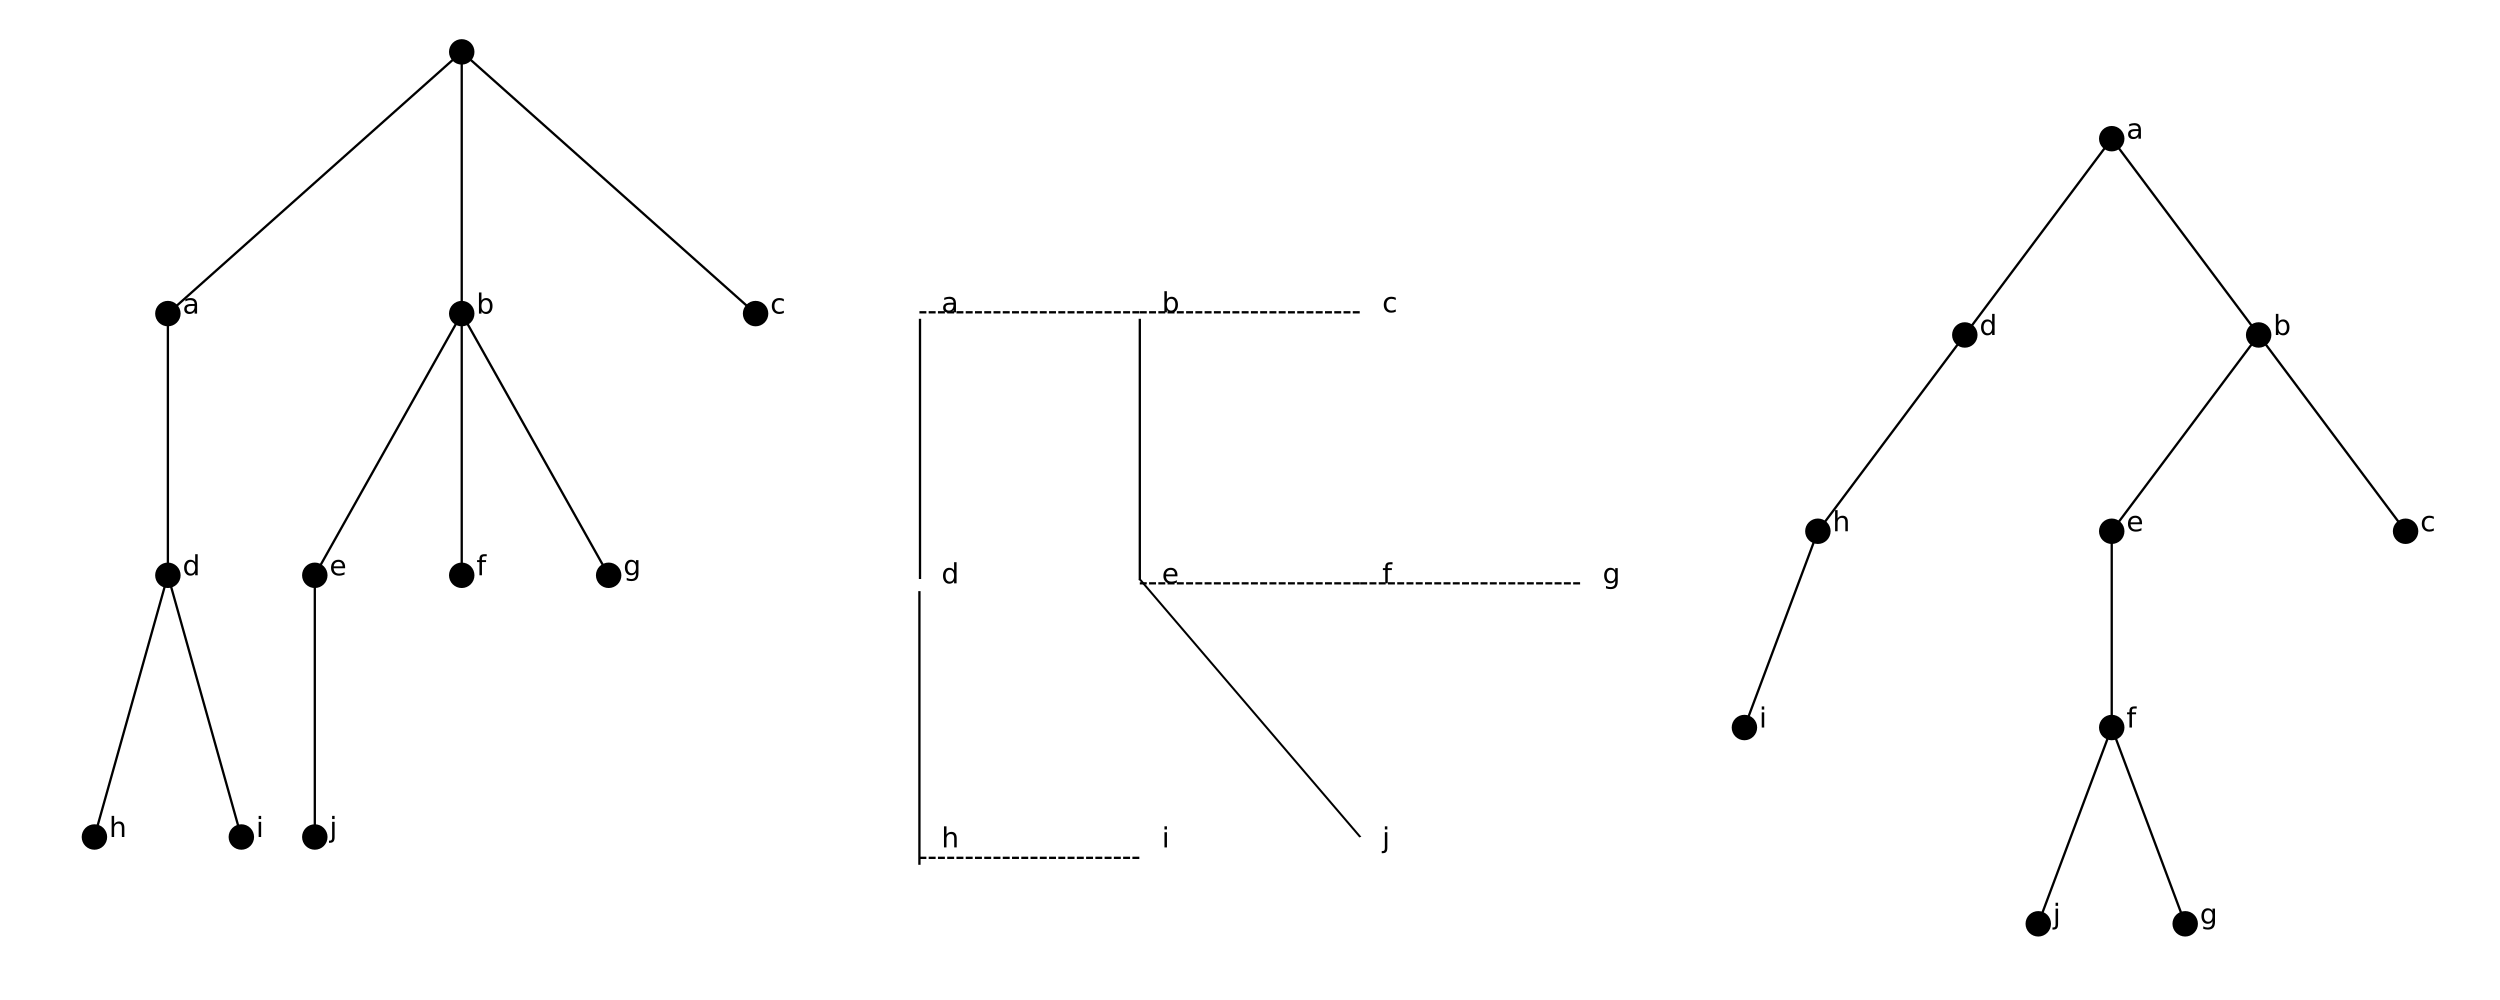
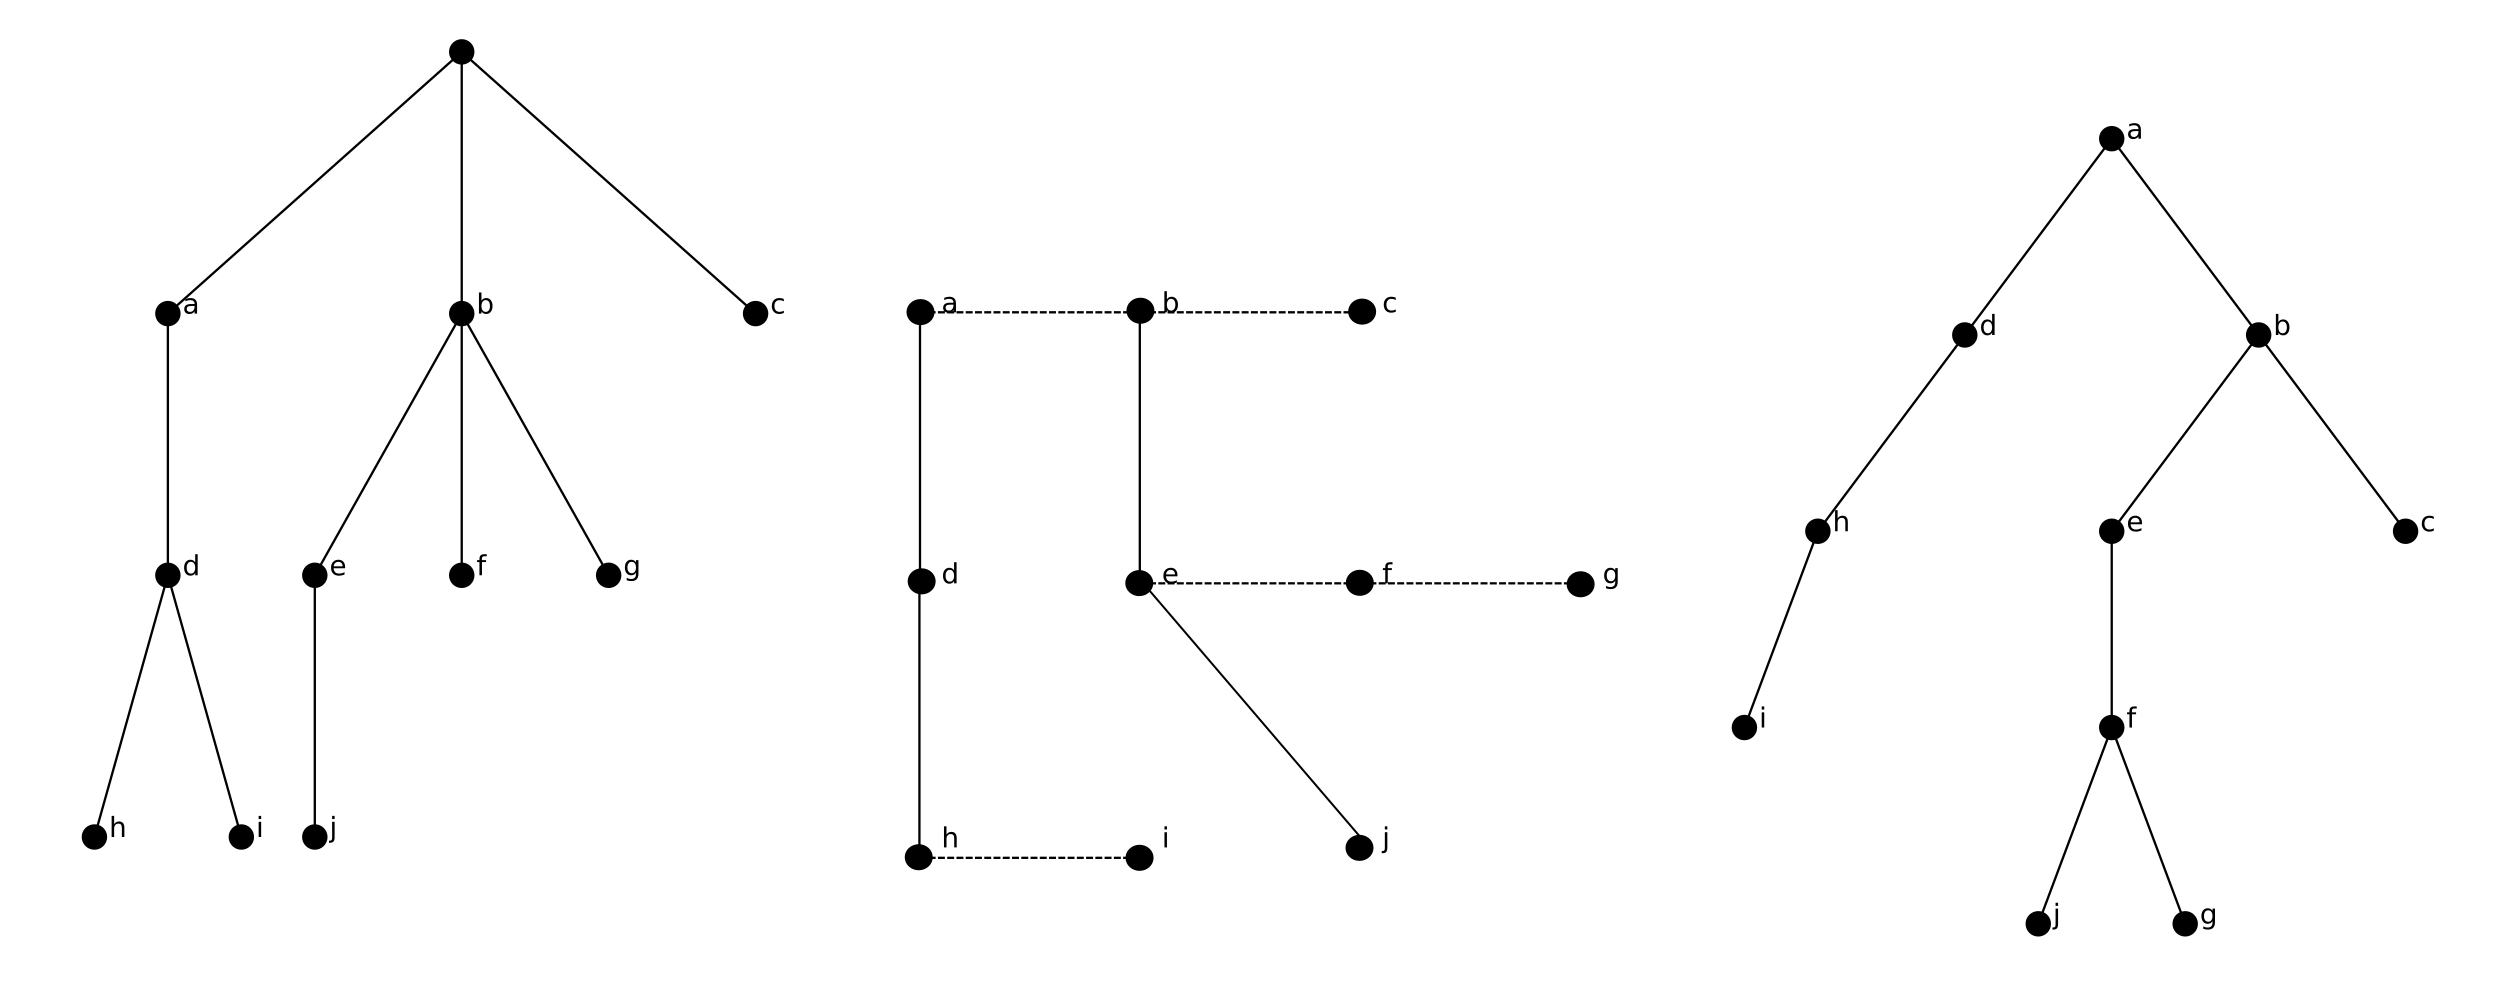
<svg xmlns="http://www.w3.org/2000/svg" xmlns:xlink="http://www.w3.org/1999/xlink" width="1080pt" height="432pt" viewBox="0 0 1080 432" version="1.1" id="svg6843">
  <defs id="defs6510">
    <style type="text/css" id="style6508">*{stroke-linejoin: round; stroke-linecap: butt}</style>
    <clipPath clipPathUnits="userSpaceOnUse" id="clipPath7322">
      <g id="g7326">
        <rect x="367.2" y="10.8" width="345.6" height="410.4" id="rect7324" />
      </g>
    </clipPath>
    <clipPath clipPathUnits="userSpaceOnUse" id="clipPath7328">
      <g id="g7332">
        <rect x="367.2" y="10.8" width="345.6" height="410.4" id="rect7330" />
      </g>
    </clipPath>
    <clipPath clipPathUnits="userSpaceOnUse" id="clipPath7334">
      <g id="g7338">
        <rect x="367.2" y="10.8" width="345.6" height="410.4" id="rect7336" />
      </g>
    </clipPath>
    <clipPath clipPathUnits="userSpaceOnUse" id="clipPath7340">
      <g id="g7344">
        <rect x="367.2" y="10.8" width="345.6" height="410.4" id="rect7342" />
      </g>
    </clipPath>
    <clipPath clipPathUnits="userSpaceOnUse" id="clipPath7346">
      <g id="g7350">
        <rect x="367.2" y="10.8" width="345.6" height="410.4" id="rect7348" />
      </g>
    </clipPath>
    <clipPath clipPathUnits="userSpaceOnUse" id="clipPath7352">
      <g id="g7356">
        <rect x="367.2" y="10.8" width="345.6" height="410.4" id="rect7354" />
      </g>
    </clipPath>
    <clipPath clipPathUnits="userSpaceOnUse" id="clipPath7358">
      <g id="g7362">
        <rect x="367.2" y="10.8" width="345.6" height="410.4" id="rect7360" />
      </g>
    </clipPath>
    <clipPath clipPathUnits="userSpaceOnUse" id="clipPath7364">
      <g id="g7368">
        <rect x="367.2" y="10.8" width="345.6" height="410.4" id="rect7366" />
      </g>
    </clipPath>
    <clipPath clipPathUnits="userSpaceOnUse" id="clipPath7370">
      <g id="g7374">
        <rect x="367.2" y="10.8" width="345.6" height="410.4" id="rect7372" />
      </g>
    </clipPath>
    <clipPath clipPathUnits="userSpaceOnUse" id="clipPath7376">
      <g id="g7380">
        <rect x="367.2" y="10.8" width="345.6" height="410.4" id="rect7378" />
      </g>
    </clipPath>
+     <defs id="defs6537">
+       <path id="mb777d8e48d" d="M 0,5 C 1.326,5 2.598,4.473 3.536,3.536 4.473,2.598 5,1.326 5,0 5,-1.326 4.473,-2.598 3.536,-3.536 2.598,-4.473 1.326,-5 0,-5 -1.326,-5 -2.598,-4.473 -3.536,-3.536 -4.473,-2.598 -5,-1.326 -5,0 -5,1.326 -4.473,2.598 -3.536,3.536 -2.598,4.473 -1.326,5 0,5 Z" style="stroke:#000000" />
+     </defs>
+     <clipPath clipPathUnits="userSpaceOnUse" id="clipPath7358-8">
+       <g id="g7362-4">
+         <rect x="367.2" y="10.8" width="345.6" height="410.4" id="rect7360-7" />
+       </g>
+     </clipPath>
  </defs>
  <g id="patch_1">
    <path d="M 0,432 H 1080 V 0 H 0 Z" style="fill:#ffffff" id="path6512" />
  </g>
-   <g id="axes_1" transform="translate(0,-24)">
-     <g id="LineCollection_1">
-       <path d="M 199.468,46.413 72.526,159.471" clip-path="url(#p96b1c2c823)" style="fill:none;stroke:#000000" id="path6515" />
-       <path d="M 199.468,46.413 V 159.471" clip-path="url(#p96b1c2c823)" style="fill:none;stroke:#000000" id="path6517" />
-       <path d="M 199.468,46.413 326.41,159.471" clip-path="url(#p96b1c2c823)" style="fill:none;stroke:#000000" id="path6519" />
-       <path d="M 72.526,159.471 V 272.529" clip-path="url(#p96b1c2c823)" style="fill:none;stroke:#000000" id="path6521" />
-       <path d="M 199.468,159.471 135.997,272.529" clip-path="url(#p96b1c2c823)" style="fill:none;stroke:#000000" id="path6523" />
-       <path d="M 199.468,159.471 V 272.529" clip-path="url(#p96b1c2c823)" style="fill:none;stroke:#000000" id="path6525" />
-       <path d="m 199.468,159.471 63.471,113.058" clip-path="url(#p96b1c2c823)" style="fill:none;stroke:#000000" id="path6527" />
-       <path d="M 72.526,272.529 40.79,385.587" clip-path="url(#p96b1c2c823)" style="fill:none;stroke:#000000" id="path6529" />
-       <path d="m 72.526,272.529 31.736,113.058" clip-path="url(#p96b1c2c823)" style="fill:none;stroke:#000000" id="path6531" />
-       <path d="M 135.997,272.529 V 385.587" clip-path="url(#p96b1c2c823)" style="fill:none;stroke:#000000" id="path6533" />
-     </g>
-     <g id="PathCollection_1">
-       <defs id="defs6537">
-         <path id="mb777d8e48d" d="M 0,5 C 1.326,5 2.598,4.473 3.536,3.536 4.473,2.598 5,1.326 5,0 5,-1.326 4.473,-2.598 3.536,-3.536 2.598,-4.473 1.326,-5 0,-5 -1.326,-5 -2.598,-4.473 -3.536,-3.536 -4.473,-2.598 -5,-1.326 -5,0 -5,1.326 -4.473,2.598 -3.536,3.536 -2.598,4.473 -1.326,5 0,5 Z" style="stroke:#000000" />
-       </defs>
-       <g clip-path="url(#p96b1c2c823)" id="g6561">
-         <use xlink:href="#mb777d8e48d" x="199.468" y="46.413" style="stroke:#000000" id="use6539" />
-         <use xlink:href="#mb777d8e48d" x="72.526" y="159.471" style="stroke:#000000" id="use6541" />
-         <use xlink:href="#mb777d8e48d" x="199.468" y="159.471" style="stroke:#000000" id="use6543" />
-         <use xlink:href="#mb777d8e48d" x="326.41" y="159.471" style="stroke:#000000" id="use6545" />
-         <use xlink:href="#mb777d8e48d" x="72.526" y="272.529" style="stroke:#000000" id="use6547" />
-         <use xlink:href="#mb777d8e48d" x="40.79" y="385.587" style="stroke:#000000" id="use6549" />
-         <use xlink:href="#mb777d8e48d" x="104.261" y="385.587" style="stroke:#000000" id="use6551" />
-         <use xlink:href="#mb777d8e48d" x="135.997" y="272.529" style="stroke:#000000" id="use6553" />
-         <use xlink:href="#mb777d8e48d" x="199.468" y="272.529" style="stroke:#000000" id="use6555" />
-         <use xlink:href="#mb777d8e48d" x="262.939" y="272.529" style="stroke:#000000" id="use6557" />
-         <use xlink:href="#mb777d8e48d" x="135.997" y="385.587" style="stroke:#000000" id="use6559" />
-       </g>
-     </g>
-     <g id="text_1">
-       <g transform="matrix(0.12,0,0,-0.12,78.87273,159.4711)" id="g6569">
-         <defs id="defs6565">
-           <path id="DejaVuSans-61" d="m 2194,1759 q -697,0 -966,-159 -269,-159 -269,-544 0,-306 202,-486 202,-179 548,-179 479,0 768,339 289,339 289,901 v 128 z m 1147,238 V 0 H 2766 V 531 Q 2569,213 2275,61 1981,-91 1556,-91 q -537,0 -855,302 -317,302 -317,808 0,590 395,890 396,300 1180,300 h 807 v 57 q 0,397 -261,614 -261,217 -733,217 -300,0 -585,-72 -284,-72 -546,-216 v 532 q 315,122 612,182 297,61 578,61 760,0 1135,-394 375,-393 375,-1193 z" transform="scale(0.015625)" />
-         </defs>
-         <use xlink:href="#DejaVuSans-61" id="use6567" />
-       </g>
-     </g>
-     <g id="text_2">
-       <g transform="matrix(0.12,0,0,-0.12,205.8149,159.4711)" id="g6577">
-         <defs id="defs6573">
-           <path id="DejaVuSans-62" d="m 3116,1747 q 0,634 -261,995 -261,361 -717,361 -457,0 -718,-361 -261,-361 -261,-995 0,-634 261,-995 261,-361 718,-361 456,0 717,361 261,361 261,995 z M 1159,2969 q 182,312 458,463 277,152 661,152 638,0 1036,-506 399,-506 399,-1331 Q 3713,922 3314,415 2916,-91 2278,-91 1894,-91 1617,61 1341,213 1159,525 V 0 H 581 v 4863 h 578 z" transform="scale(0.015625)" />
-         </defs>
-         <use xlink:href="#DejaVuSans-62" id="use6575" />
-       </g>
-     </g>
-     <g id="text_3">
-       <g transform="matrix(0.12,0,0,-0.12,332.757,159.4711)" id="g6585">
-         <defs id="defs6581">
-           <path id="DejaVuSans-63" d="m 3122,3366 v -538 q -244,135 -489,202 -245,67 -495,67 -560,0 -870,-355 -309,-354 -309,-995 0,-641 309,-996 310,-354 870,-354 250,0 495,67 245,67 489,202 V 134 Q 2881,22 2623,-34 2366,-91 2075,-91 1284,-91 818,406 353,903 353,1747 q 0,856 470,1346 471,491 1290,491 265,0 518,-55 253,-54 491,-163 z" transform="scale(0.015625)" />
-         </defs>
-         <use xlink:href="#DejaVuSans-63" id="use6583" />
-       </g>
-     </g>
-     <g id="text_4">
-       <g transform="matrix(0.12,0,0,-0.12,78.87273,272.5289)" id="g6593">
-         <defs id="defs6589">
-           <path id="DejaVuSans-64" d="m 2906,2969 v 1894 h 575 V 0 H 2906 V 525 Q 2725,213 2448,61 2172,-91 1784,-91 1150,-91 751,415 353,922 353,1747 q 0,825 398,1331 399,506 1033,506 388,0 664,-152 277,-151 458,-463 z M 947,1747 q 0,-634 261,-995 261,-361 717,-361 456,0 718,361 263,361 263,995 0,634 -263,995 -262,361 -718,361 -456,0 -717,-361 -261,-361 -261,-995 z" transform="scale(0.015625)" />
-         </defs>
-         <use xlink:href="#DejaVuSans-64" id="use6591" />
-       </g>
-     </g>
-     <g id="text_5">
-       <g transform="matrix(0.12,0,0,-0.12,142.3438,272.5289)" id="g6601">
-         <defs id="defs6597">
-           <path id="DejaVuSans-65" d="M 3597,1894 V 1613 H 953 q 38,-594 358,-905 320,-311 892,-311 331,0 642,81 311,81 618,244 V 178 Q 3153,47 2828,-22 2503,-91 2169,-91 1331,-91 842,396 353,884 353,1716 q 0,859 464,1363 464,505 1252,505 706,0 1117,-455 411,-454 411,-1235 z m -575,169 q -6,471 -264,752 -258,282 -683,282 -481,0 -770,-272 -289,-272 -333,-766 z" transform="scale(0.015625)" />
-         </defs>
-         <use xlink:href="#DejaVuSans-65" id="use6599" />
-       </g>
-     </g>
-     <g id="text_6">
-       <g transform="matrix(0.12,0,0,-0.12,205.8149,272.5289)" id="g6609">
-         <defs id="defs6605">
-           <path id="DejaVuSans-66" d="m 2375,4863 v -479 h -550 q -309,0 -430,-125 -120,-125 -120,-450 v -309 h 947 V 3053 H 1275 V 0 H 697 V 3053 H 147 v 447 h 550 v 244 q 0,584 272,851 272,268 862,268 z" transform="scale(0.015625)" />
-         </defs>
-         <use xlink:href="#DejaVuSans-66" id="use6607" />
-       </g>
-     </g>
-     <g id="text_7">
-       <g transform="matrix(0.12,0,0,-0.12,269.286,272.5289)" id="g6617">
-         <defs id="defs6613">
-           <path id="DejaVuSans-67" d="m 2906,1791 q 0,625 -258,968 -257,344 -723,344 -462,0 -720,-344 -258,-343 -258,-968 0,-622 258,-966 258,-344 720,-344 466,0 723,344 258,344 258,966 z M 3481,434 q 0,-893 -397,-1329 -396,-436 -1215,-436 -303,0 -572,45 -269,45 -522,139 v 559 q 253,-137 500,-202 247,-66 503,-66 566,0 847,295 281,295 281,892 V 616 Q 2728,306 2450,153 2172,0 1784,0 1141,0 747,490 353,981 353,1791 q 0,812 394,1302 394,491 1037,491 388,0 666,-153 278,-153 456,-462 v 531 h 575 z" transform="scale(0.015625)" />
-         </defs>
-         <use xlink:href="#DejaVuSans-67" id="use6615" />
-       </g>
-     </g>
-     <g id="text_8">
-       <g transform="matrix(0.12,0,0,-0.12,47.13719,385.5868)" id="g6625">
-         <defs id="defs6621">
-           <path id="DejaVuSans-68" d="M 3513,2113 V 0 h -575 v 2094 q 0,497 -194,743 -194,247 -581,247 -466,0 -735,-297 -269,-296 -269,-809 V 0 H 581 v 4863 h 578 V 2956 q 207,316 486,472 280,156 646,156 603,0 912,-373 310,-373 310,-1098 z" transform="scale(0.015625)" />
-         </defs>
-         <use xlink:href="#DejaVuSans-68" id="use6623" />
-       </g>
-     </g>
-     <g id="text_9">
-       <g transform="matrix(0.12,0,0,-0.12,110.6083,385.5868)" id="g6633">
-         <defs id="defs6629">
-           <path id="DejaVuSans-69" d="m 603,3500 h 575 V 0 H 603 Z m 0,1363 h 575 V 4134 H 603 Z" transform="scale(0.015625)" />
-         </defs>
-         <use xlink:href="#DejaVuSans-69" id="use6631" />
-       </g>
-     </g>
-     <g id="text_10">
-       <g transform="matrix(0.12,0,0,-0.12,142.3438,385.5868)" id="g6641">
-         <defs id="defs6637">
-           <path id="DejaVuSans-6a" d="m 603,3500 h 575 V -63 q 0,-668 -255,-968 -254,-300 -820,-300 h -219 v 487 H 38 q 328,0 446,152 119,151 119,629 z m 0,1363 h 575 V 4134 H 603 Z" transform="scale(0.015625)" />
-         </defs>
-         <use xlink:href="#DejaVuSans-6a" id="use6639" />
-       </g>
+   <g id="LineCollection_1" transform="translate(0,-24)">
+     <path d="M 199.468,46.413 72.526,159.471" clip-path="url(#p96b1c2c823)" style="fill:none;stroke:#000000" id="path6515" />
+     <path d="M 199.468,46.413 V 159.471" clip-path="url(#p96b1c2c823)" style="fill:none;stroke:#000000" id="path6517" />
+     <path d="M 199.468,46.413 326.41,159.471" clip-path="url(#p96b1c2c823)" style="fill:none;stroke:#000000" id="path6519" />
+     <path d="M 72.526,159.471 V 272.529" clip-path="url(#p96b1c2c823)" style="fill:none;stroke:#000000" id="path6521" />
+     <path d="M 199.468,159.471 135.997,272.529" clip-path="url(#p96b1c2c823)" style="fill:none;stroke:#000000" id="path6523" />
+     <path d="M 199.468,159.471 V 272.529" clip-path="url(#p96b1c2c823)" style="fill:none;stroke:#000000" id="path6525" />
+     <path d="m 199.468,159.471 63.471,113.058" clip-path="url(#p96b1c2c823)" style="fill:none;stroke:#000000" id="path6527" />
+     <path d="M 72.526,272.529 40.79,385.587" clip-path="url(#p96b1c2c823)" style="fill:none;stroke:#000000" id="path6529" />
+     <path d="m 72.526,272.529 31.736,113.058" clip-path="url(#p96b1c2c823)" style="fill:none;stroke:#000000" id="path6531" />
+     <path d="M 135.997,272.529 V 385.587" clip-path="url(#p96b1c2c823)" style="fill:none;stroke:#000000" id="path6533" />
+   </g>
+   <g clip-path="url(#p96b1c2c823)" id="g6561" transform="translate(0,-24)">
+     <use xlink:href="#mb777d8e48d" x="199.468" y="46.413" style="stroke:#000000" id="use6539" />
+     <use xlink:href="#mb777d8e48d" x="72.526" y="159.471" style="stroke:#000000" id="use6541" />
+     <use xlink:href="#mb777d8e48d" x="199.468" y="159.471" style="stroke:#000000" id="use6543" />
+     <use xlink:href="#mb777d8e48d" x="326.41" y="159.471" style="stroke:#000000" id="use6545" />
+     <use xlink:href="#mb777d8e48d" x="72.526" y="272.529" style="stroke:#000000" id="use6547" />
+     <use xlink:href="#mb777d8e48d" x="40.79" y="385.587" style="stroke:#000000" id="use6549" />
+     <use xlink:href="#mb777d8e48d" x="104.261" y="385.587" style="stroke:#000000" id="use6551" />
+     <use xlink:href="#mb777d8e48d" x="135.997" y="272.529" style="stroke:#000000" id="use6553" />
+     <use xlink:href="#mb777d8e48d" x="199.468" y="272.529" style="stroke:#000000" id="use6555" />
+     <use xlink:href="#mb777d8e48d" x="262.939" y="272.529" style="stroke:#000000" id="use6557" />
+     <use xlink:href="#mb777d8e48d" x="135.997" y="385.587" style="stroke:#000000" id="use6559" />
+   </g>
+   <g id="text_1" transform="translate(0,-24)">
+     <g transform="matrix(0.12,0,0,-0.12,78.87273,159.4711)" id="g6569">
+       <defs id="defs6565">
+         <path id="DejaVuSans-61" d="m 2194,1759 q -697,0 -966,-159 -269,-159 -269,-544 0,-306 202,-486 202,-179 548,-179 479,0 768,339 289,339 289,901 v 128 z m 1147,238 V 0 H 2766 V 531 Q 2569,213 2275,61 1981,-91 1556,-91 q -537,0 -855,302 -317,302 -317,808 0,590 395,890 396,300 1180,300 h 807 v 57 q 0,397 -261,614 -261,217 -733,217 -300,0 -585,-72 -284,-72 -546,-216 v 532 q 315,122 612,182 297,61 578,61 760,0 1135,-394 375,-393 375,-1193 z" transform="scale(0.015625)" />
+       </defs>
+       <use xlink:href="#DejaVuSans-61" id="use6567" />
+     </g>
+   </g>
+   <g id="text_2" transform="translate(0,-24)">
+     <g transform="matrix(0.12,0,0,-0.12,205.8149,159.4711)" id="g6577">
+       <defs id="defs6573">
+         <path id="DejaVuSans-62" d="m 3116,1747 q 0,634 -261,995 -261,361 -717,361 -457,0 -718,-361 -261,-361 -261,-995 0,-634 261,-995 261,-361 718,-361 456,0 717,361 261,361 261,995 z M 1159,2969 q 182,312 458,463 277,152 661,152 638,0 1036,-506 399,-506 399,-1331 Q 3713,922 3314,415 2916,-91 2278,-91 1894,-91 1617,61 1341,213 1159,525 V 0 H 581 v 4863 h 578 z" transform="scale(0.015625)" />
+       </defs>
+       <use xlink:href="#DejaVuSans-62" id="use6575" />
+     </g>
+   </g>
+   <g id="text_3" transform="translate(0,-24)">
+     <g transform="matrix(0.12,0,0,-0.12,332.757,159.4711)" id="g6585">
+       <defs id="defs6581">
+         <path id="DejaVuSans-63" d="m 3122,3366 v -538 q -244,135 -489,202 -245,67 -495,67 -560,0 -870,-355 -309,-354 -309,-995 0,-641 309,-996 310,-354 870,-354 250,0 495,67 245,67 489,202 V 134 Q 2881,22 2623,-34 2366,-91 2075,-91 1284,-91 818,406 353,903 353,1747 q 0,856 470,1346 471,491 1290,491 265,0 518,-55 253,-54 491,-163 z" transform="scale(0.015625)" />
+       </defs>
+       <use xlink:href="#DejaVuSans-63" id="use6583" />
+     </g>
+   </g>
+   <g id="text_4" transform="translate(0,-24)">
+     <g transform="matrix(0.12,0,0,-0.12,78.87273,272.5289)" id="g6593">
+       <defs id="defs6589">
+         <path id="DejaVuSans-64" d="m 2906,2969 v 1894 h 575 V 0 H 2906 V 525 Q 2725,213 2448,61 2172,-91 1784,-91 1150,-91 751,415 353,922 353,1747 q 0,825 398,1331 399,506 1033,506 388,0 664,-152 277,-151 458,-463 z M 947,1747 q 0,-634 261,-995 261,-361 717,-361 456,0 718,361 263,361 263,995 0,634 -263,995 -262,361 -718,361 -456,0 -717,-361 -261,-361 -261,-995 z" transform="scale(0.015625)" />
+       </defs>
+       <use xlink:href="#DejaVuSans-64" id="use6591" />
+     </g>
+   </g>
+   <g id="text_5" transform="translate(0,-24)">
+     <g transform="matrix(0.12,0,0,-0.12,142.3438,272.5289)" id="g6601">
+       <defs id="defs6597">
+         <path id="DejaVuSans-65" d="M 3597,1894 V 1613 H 953 q 38,-594 358,-905 320,-311 892,-311 331,0 642,81 311,81 618,244 V 178 Q 3153,47 2828,-22 2503,-91 2169,-91 1331,-91 842,396 353,884 353,1716 q 0,859 464,1363 464,505 1252,505 706,0 1117,-455 411,-454 411,-1235 z m -575,169 q -6,471 -264,752 -258,282 -683,282 -481,0 -770,-272 -289,-272 -333,-766 z" transform="scale(0.015625)" />
+       </defs>
+       <use xlink:href="#DejaVuSans-65" id="use6599" />
+     </g>
+   </g>
+   <g id="text_6" transform="translate(0,-24)">
+     <g transform="matrix(0.12,0,0,-0.12,205.8149,272.5289)" id="g6609">
+       <defs id="defs6605">
+         <path id="DejaVuSans-66" d="m 2375,4863 v -479 h -550 q -309,0 -430,-125 -120,-125 -120,-450 v -309 h 947 V 3053 H 1275 V 0 H 697 V 3053 H 147 v 447 h 550 v 244 q 0,584 272,851 272,268 862,268 z" transform="scale(0.015625)" />
+       </defs>
+       <use xlink:href="#DejaVuSans-66" id="use6607" />
+     </g>
+   </g>
+   <g id="text_7" transform="translate(0,-24)">
+     <g transform="matrix(0.12,0,0,-0.12,269.286,272.5289)" id="g6617">
+       <defs id="defs6613">
+         <path id="DejaVuSans-67" d="m 2906,1791 q 0,625 -258,968 -257,344 -723,344 -462,0 -720,-344 -258,-343 -258,-968 0,-622 258,-966 258,-344 720,-344 466,0 723,344 258,344 258,966 z M 3481,434 q 0,-893 -397,-1329 -396,-436 -1215,-436 -303,0 -572,45 -269,45 -522,139 v 559 q 253,-137 500,-202 247,-66 503,-66 566,0 847,295 281,295 281,892 V 616 Q 2728,306 2450,153 2172,0 1784,0 1141,0 747,490 353,981 353,1791 q 0,812 394,1302 394,491 1037,491 388,0 666,-153 278,-153 456,-462 v 531 h 575 z" transform="scale(0.015625)" />
+       </defs>
+       <use xlink:href="#DejaVuSans-67" id="use6615" />
+     </g>
+   </g>
+   <g id="text_8" transform="translate(0,-24)">
+     <g transform="matrix(0.12,0,0,-0.12,47.13719,385.5868)" id="g6625">
+       <defs id="defs6621">
+         <path id="DejaVuSans-68" d="M 3513,2113 V 0 h -575 v 2094 q 0,497 -194,743 -194,247 -581,247 -466,0 -735,-297 -269,-296 -269,-809 V 0 H 581 v 4863 h 578 V 2956 q 207,316 486,472 280,156 646,156 603,0 912,-373 310,-373 310,-1098 z" transform="scale(0.015625)" />
+       </defs>
+       <use xlink:href="#DejaVuSans-68" id="use6623" />
+     </g>
+   </g>
+   <g id="text_9" transform="translate(0,-24)">
+     <g transform="matrix(0.12,0,0,-0.12,110.6083,385.5868)" id="g6633">
+       <defs id="defs6629">
+         <path id="DejaVuSans-69" d="m 603,3500 h 575 V 0 H 603 Z m 0,1363 h 575 V 4134 H 603 Z" transform="scale(0.015625)" />
+       </defs>
+       <use xlink:href="#DejaVuSans-69" id="use6631" />
+     </g>
+   </g>
+   <g id="text_10" transform="translate(0,-24)">
+     <g transform="matrix(0.12,0,0,-0.12,142.3438,385.5868)" id="g6641">
+       <defs id="defs6637">
+         <path id="DejaVuSans-6a" d="m 603,3500 h 575 V -63 q 0,-668 -255,-968 -254,-300 -820,-300 h -219 v 487 H 38 q 328,0 446,152 119,151 119,629 z m 0,1363 h 575 V 4134 H 603 Z" transform="scale(0.015625)" />
+       </defs>
+       <use xlink:href="#DejaVuSans-6a" id="use6639" />
    </g>
  </g>
  <g id="axes_3" transform="translate(0,13.5)">
    <g id="LineCollection_3">
      <path d="M 912.268,46.413 848.797,131.207" clip-path="url(#p55facd891a)" style="fill:none;stroke:#000000" id="path6738" />
      <path d="m 912.268,46.413 63.471,84.793" clip-path="url(#p55facd891a)" style="fill:none;stroke:#000000" id="path6740" />
      <path d="M 848.797,131.207 785.326,216" clip-path="url(#p55facd891a)" style="fill:none;stroke:#000000" id="path6742" />
      <path d="M 975.739,131.207 1039.21,216" clip-path="url(#p55facd891a)" style="fill:none;stroke:#000000" id="path6744" />
      <path d="M 975.739,131.207 912.268,216" clip-path="url(#p55facd891a)" style="fill:none;stroke:#000000" id="path6746" />
      <path d="m 785.326,216 -31.736,84.793" clip-path="url(#p55facd891a)" style="fill:none;stroke:#000000" id="path6748" />
      <path d="m 912.268,216 v 84.793" clip-path="url(#p55facd891a)" style="fill:none;stroke:#000000" id="path6750" />
      <path d="m 912.268,300.793 -31.736,84.793" clip-path="url(#p55facd891a)" style="fill:none;stroke:#000000" id="path6752" />
      <path d="m 912.268,300.793 31.736,84.793" clip-path="url(#p55facd891a)" style="fill:none;stroke:#000000" id="path6754" />
    </g>
    <g id="PathCollection_3">
      <g clip-path="url(#p55facd891a)" id="g6777">
        <use xlink:href="#mb777d8e48d" x="912.268" y="46.413" style="stroke:#000000" id="use6757" />
        <use xlink:href="#mb777d8e48d" x="848.797" y="131.207" style="stroke:#000000" id="use6759" />
        <use xlink:href="#mb777d8e48d" x="975.739" y="131.207" style="stroke:#000000" id="use6761" />
        <use xlink:href="#mb777d8e48d" x="1039.21" y="216" style="stroke:#000000" id="use6763" />
        <use xlink:href="#mb777d8e48d" x="785.326" y="216" style="stroke:#000000" id="use6765" />
        <use xlink:href="#mb777d8e48d" x="753.59" y="300.793" style="stroke:#000000" id="use6767" />
        <use xlink:href="#mb777d8e48d" x="912.268" y="216" style="stroke:#000000" id="use6769" />
        <use xlink:href="#mb777d8e48d" x="912.268" y="300.793" style="stroke:#000000" id="use6771" />
        <use xlink:href="#mb777d8e48d" x="880.532" y="385.587" style="stroke:#000000" id="use6773" />
        <use xlink:href="#mb777d8e48d" x="944.003" y="385.587" style="stroke:#000000" id="use6775" />
      </g>
    </g>
    <g id="text_21">
      <g transform="matrix(0.12,0,0,-0.12,918.6149,46.41322)" id="g6782">
        <use xlink:href="#DejaVuSans-61" id="use6780" />
      </g>
    </g>
    <g id="text_22">
      <g transform="matrix(0.12,0,0,-0.12,855.1438,131.2066)" id="g6787">
        <use xlink:href="#DejaVuSans-64" id="use6785" />
      </g>
    </g>
    <g id="text_23">
      <g transform="matrix(0.12,0,0,-0.12,982.086,131.2066)" id="g6792">
        <use xlink:href="#DejaVuSans-62" id="use6790" />
      </g>
    </g>
    <g id="text_24">
      <g transform="matrix(0.12,0,0,-0.12,791.6727,216)" id="g6797">
        <use xlink:href="#DejaVuSans-68" id="use6795" />
      </g>
    </g>
    <g id="text_25">
      <g transform="matrix(0.12,0,0,-0.12,918.6149,216)" id="g6802">
        <use xlink:href="#DejaVuSans-65" id="use6800" />
      </g>
    </g>
    <g id="text_26">
      <g transform="matrix(0.12,0,0,-0.12,1045.557,216)" id="g6807">
        <use xlink:href="#DejaVuSans-63" id="use6805" />
      </g>
    </g>
    <g id="text_27">
      <g transform="matrix(0.12,0,0,-0.12,759.9372,300.7934)" id="g6812">
        <use xlink:href="#DejaVuSans-69" id="use6810" />
      </g>
    </g>
    <g id="text_28">
      <g transform="matrix(0.12,0,0,-0.12,918.6149,300.7934)" id="g6817">
        <use xlink:href="#DejaVuSans-66" id="use6815" />
      </g>
    </g>
    <g id="text_29">
      <g transform="matrix(0.12,0,0,-0.12,886.8793,385.5868)" id="g6822">
        <use xlink:href="#DejaVuSans-6a" id="use6820" />
      </g>
    </g>
    <g id="text_30">
      <g transform="matrix(0.12,0,0,-0.12,950.3504,385.5868)" id="g6827">
        <use xlink:href="#DejaVuSans-67" id="use6825" />
      </g>
    </g>
  </g>
  <defs id="defs6841">
    <clipPath id="p96b1c2c823">
      <rect x="10.8" y="10.8" width="345.6" height="410.4" id="rect6832" />
    </clipPath>
    <clipPath id="p4a9f3cdb8a">
      <rect x="367.2" y="10.8" width="345.6" height="410.4" id="rect6835" />
    </clipPath>
    <clipPath id="p55facd891a">
      <rect x="723.6" y="10.8" width="345.6" height="410.4" id="rect6838" />
    </clipPath>
  </defs>
  <path d="m 397.19,46.413 h 95.207" clip-path="url(#p4a9f3cdb8a)" style="fill:none;stroke:#000000;stroke-dasharray:3,1;stroke-dashoffset:0" id="path6645" transform="translate(0,88.5)" />
  <path d="M 397.19,46.413 V 216" clip-path="url(#p4a9f3cdb8a)" style="fill:none;stroke:#000000" id="path6647" transform="matrix(0.9973698,0,0,0.6627857,1.296404,106.9599)" />
  <path d="m 492.397,46.413 h 95.207" clip-path="url(#p4a9f3cdb8a)" style="fill:none;stroke:#000000;stroke-dasharray:3,1;stroke-dashoffset:0" id="path6649" transform="translate(0,88.5)" />
  <path d="M 492.397,46.413 V 216" clip-path="url(#p4a9f3cdb8a)" style="fill:none;stroke:#000000" id="path6651" transform="matrix(0.9973698,0,0,0.6657699,1.296404,106.8214)" />
  <path d="M 397.19,216 V 385.587" clip-path="url(#p4a9f3cdb8a)" style="fill:none;stroke:#000000" id="path6653" transform="matrix(1,0,0,0.697104,0,104.7927)" />
  <path d="m 397.19,385.587 h 95.207" clip-path="url(#p4a9f3cdb8a)" style="fill:none;stroke:#000000;stroke-dasharray:3, 1;stroke-dashoffset:0" id="path6655" transform="translate(0,-15)" />
  <path d="m 492.397,216 h 95.207" clip-path="url(#p4a9f3cdb8a)" style="fill:none;stroke:#000000;stroke-dasharray:3,1;stroke-dashoffset:0" id="path6657" transform="translate(0,36)" />
  <path d="m 492.397,216 95.207,169.587" clip-path="url(#p4a9f3cdb8a)" style="fill:none;stroke:#000000" id="path6659" transform="matrix(1.001293,0,0,0.6572135,-0.6979969,108.2075)" />
  <path d="m 587.603,216 h 95.207" clip-path="url(#p4a9f3cdb8a)" style="fill:none;stroke:#000000;stroke-dasharray:3,1;stroke-dashoffset:0" id="path6661" transform="translate(0,36)" />
-   <use xlink:href="#mb777d8e48d" x="397.19" y="46.413" style="stroke:#000000" id="use6664" clip-path="url(#clipPath7376)" transform="translate(0,88.5)" />
-   <use xlink:href="#mb777d8e48d" x="492.397" y="46.413" style="stroke:#000000" id="use6666" clip-path="url(#clipPath7370)" transform="translate(0,88.5)" />
-   <use xlink:href="#mb777d8e48d" x="587.603" y="46.413" style="stroke:#000000" id="use6668" clip-path="url(#clipPath7364)" transform="translate(0,88.5)" />
-   <use xlink:href="#mb777d8e48d" x="397.19" y="216" style="stroke:#000000" id="use6670" clip-path="url(#clipPath7358)" transform="translate(0,36)" />
+   <g id="g13238">
+     <use xlink:href="#mb777d8e48d" x="397.19" y="46.413" style="stroke:#000000" id="use6664" clip-path="url(#clipPath7376)" transform="translate(0,88.5)" />
+     <use xlink:href="#mb777d8e48d" x="492.397" y="46.413" style="stroke:#000000" id="use6666" clip-path="url(#clipPath7370)" transform="translate(0,88.5)" />
+     <use xlink:href="#mb777d8e48d" x="587.603" y="46.413" style="stroke:#000000" id="use6668" clip-path="url(#clipPath7364)" transform="translate(0,88.5)" />
+   </g>
  <use xlink:href="#mb777d8e48d" x="397.19" y="385.587" style="stroke:#000000" id="use6672" clip-path="url(#clipPath7352)" transform="translate(0,-15)" />
  <use xlink:href="#mb777d8e48d" x="492.397" y="385.587" style="stroke:#000000" id="use6674" clip-path="url(#clipPath7346)" transform="translate(0,-15)" />
  <use xlink:href="#mb777d8e48d" x="492.397" y="216" style="stroke:#000000" id="use6676" clip-path="url(#clipPath7340)" transform="translate(0,36)" />
  <use xlink:href="#mb777d8e48d" x="587.603" y="216" style="stroke:#000000" id="use6678" clip-path="url(#clipPath7334)" transform="translate(0,36)" />
  <use xlink:href="#mb777d8e48d" x="682.81" y="216" style="stroke:#000000" id="use6680" clip-path="url(#clipPath7328)" transform="translate(0,36)" />
  <use xlink:href="#mb777d8e48d" x="587.603" y="385.587" style="stroke:#000000" id="use6682" clip-path="url(#clipPath7322)" transform="translate(0,-19.5)" />
  <g id="text_11" transform="translate(0,88.5)">
    <g transform="matrix(0.12,0,0,-0.12,406.7107,46.41322)" id="g6689">
      <use xlink:href="#DejaVuSans-61" id="use6687" />
    </g>
  </g>
  <g id="text_12" transform="translate(0,88.5)">
    <g transform="matrix(0.12,0,0,-0.12,501.9173,46.41322)" id="g6694">
      <use xlink:href="#DejaVuSans-62" id="use6692" />
    </g>
  </g>
  <g id="text_13" transform="translate(0,88.5)">
    <g transform="matrix(0.12,0,0,-0.12,597.124,46.41322)" id="g6699">
      <use xlink:href="#DejaVuSans-63" id="use6697" />
    </g>
  </g>
  <g id="text_14" transform="translate(0,36)">
    <g transform="matrix(0.12,0,0,-0.12,406.7107,216)" id="g6704">
      <use xlink:href="#DejaVuSans-64" id="use6702" />
    </g>
  </g>
  <g id="text_15" transform="translate(0,36)">
    <g transform="matrix(0.12,0,0,-0.12,501.9173,216)" id="g6709">
      <use xlink:href="#DejaVuSans-65" id="use6707" />
    </g>
  </g>
  <g id="text_16" transform="translate(0,36)">
    <g transform="matrix(0.12,0,0,-0.12,597.124,216)" id="g6714">
      <use xlink:href="#DejaVuSans-66" id="use6712" />
    </g>
  </g>
  <g id="text_17" transform="translate(0,36)">
    <g transform="matrix(0.12,0,0,-0.12,692.3306,216)" id="g6719">
      <use xlink:href="#DejaVuSans-67" id="use6717" />
    </g>
  </g>
  <g id="text_18" transform="translate(0,-19.5)">
    <g transform="matrix(0.12,0,0,-0.12,406.7107,385.5868)" id="g6724">
      <use xlink:href="#DejaVuSans-68" id="use6722" />
    </g>
  </g>
  <g id="text_19" transform="translate(0,-19.5)">
    <g transform="matrix(0.12,0,0,-0.12,501.9173,385.5868)" id="g6729">
      <use xlink:href="#DejaVuSans-69" id="use6727" />
    </g>
  </g>
  <g id="text_20" transform="translate(0,-19.5)">
    <g transform="matrix(0.12,0,0,-0.12,597.124,385.5868)" id="g6734">
      <use xlink:href="#DejaVuSans-6a" id="use6732" />
    </g>
  </g>
+   <ellipse style="fill:#000000;stroke:#000000;stroke-width:0.819;stroke-dasharray:none" id="path13978" cx="397.653" cy="134.832" rx="5.643" ry="5.225" />
+   <ellipse style="fill:#000000;stroke:#000000;stroke-width:0.819;stroke-linecap:butt;stroke-linejoin:round;stroke-dasharray:none" id="path13978-6" cx="492.669" cy="134.238" rx="5.643" ry="5.225" />
+   <ellipse style="fill:#000000;stroke:#000000;stroke-width:0.819;stroke-linecap:butt;stroke-linejoin:round;stroke-dasharray:none" id="path13978-6-8" cx="588.445" cy="134.617" rx="5.643" ry="5.225" />
+   <ellipse style="fill:#000000;stroke:#000000;stroke-width:0.819;stroke-linecap:butt;stroke-linejoin:round;stroke-dasharray:none" id="path13978-6-89" cx="398.159" cy="251.142" rx="5.643" ry="5.225" />
+   <ellipse style="fill:#000000;stroke:#000000;stroke-width:0.819;stroke-linecap:butt;stroke-linejoin:round;stroke-dasharray:none" id="path13978-6-4" cx="492.163" cy="251.901" rx="5.643" ry="5.225" />
+   <ellipse style="fill:#000000;stroke:#000000;stroke-width:0.819;stroke-linecap:butt;stroke-linejoin:round;stroke-dasharray:none" id="path13978-6-4-6" cx="587.433" cy="251.775" rx="5.643" ry="5.225" />
+   <ellipse style="fill:#000000;stroke:#000000;stroke-width:0.819;stroke-linecap:butt;stroke-linejoin:round;stroke-dasharray:none" id="path13978-6-4-8" cx="682.829" cy="252.408" rx="5.643" ry="5.225" />
+   <ellipse style="fill:#000000;stroke:#000000;stroke-width:0.819;stroke-linecap:butt;stroke-linejoin:round;stroke-dasharray:none" id="path13978-6-4-85" cx="587.306" cy="366.276" rx="5.643" ry="5.225" />
+   <ellipse style="fill:#000000;stroke:#000000;stroke-width:0.819;stroke-linecap:butt;stroke-linejoin:round;stroke-dasharray:none" id="path13978-6-4-7" cx="492.29" cy="370.577" rx="5.643" ry="5.225" />
+   <ellipse style="fill:#000000;stroke:#000000;stroke-width:0.819;stroke-linecap:butt;stroke-linejoin:round;stroke-dasharray:none" id="path13978-6-4-0" cx="396.894" cy="370.324" rx="5.643" ry="5.225" />
</svg>
